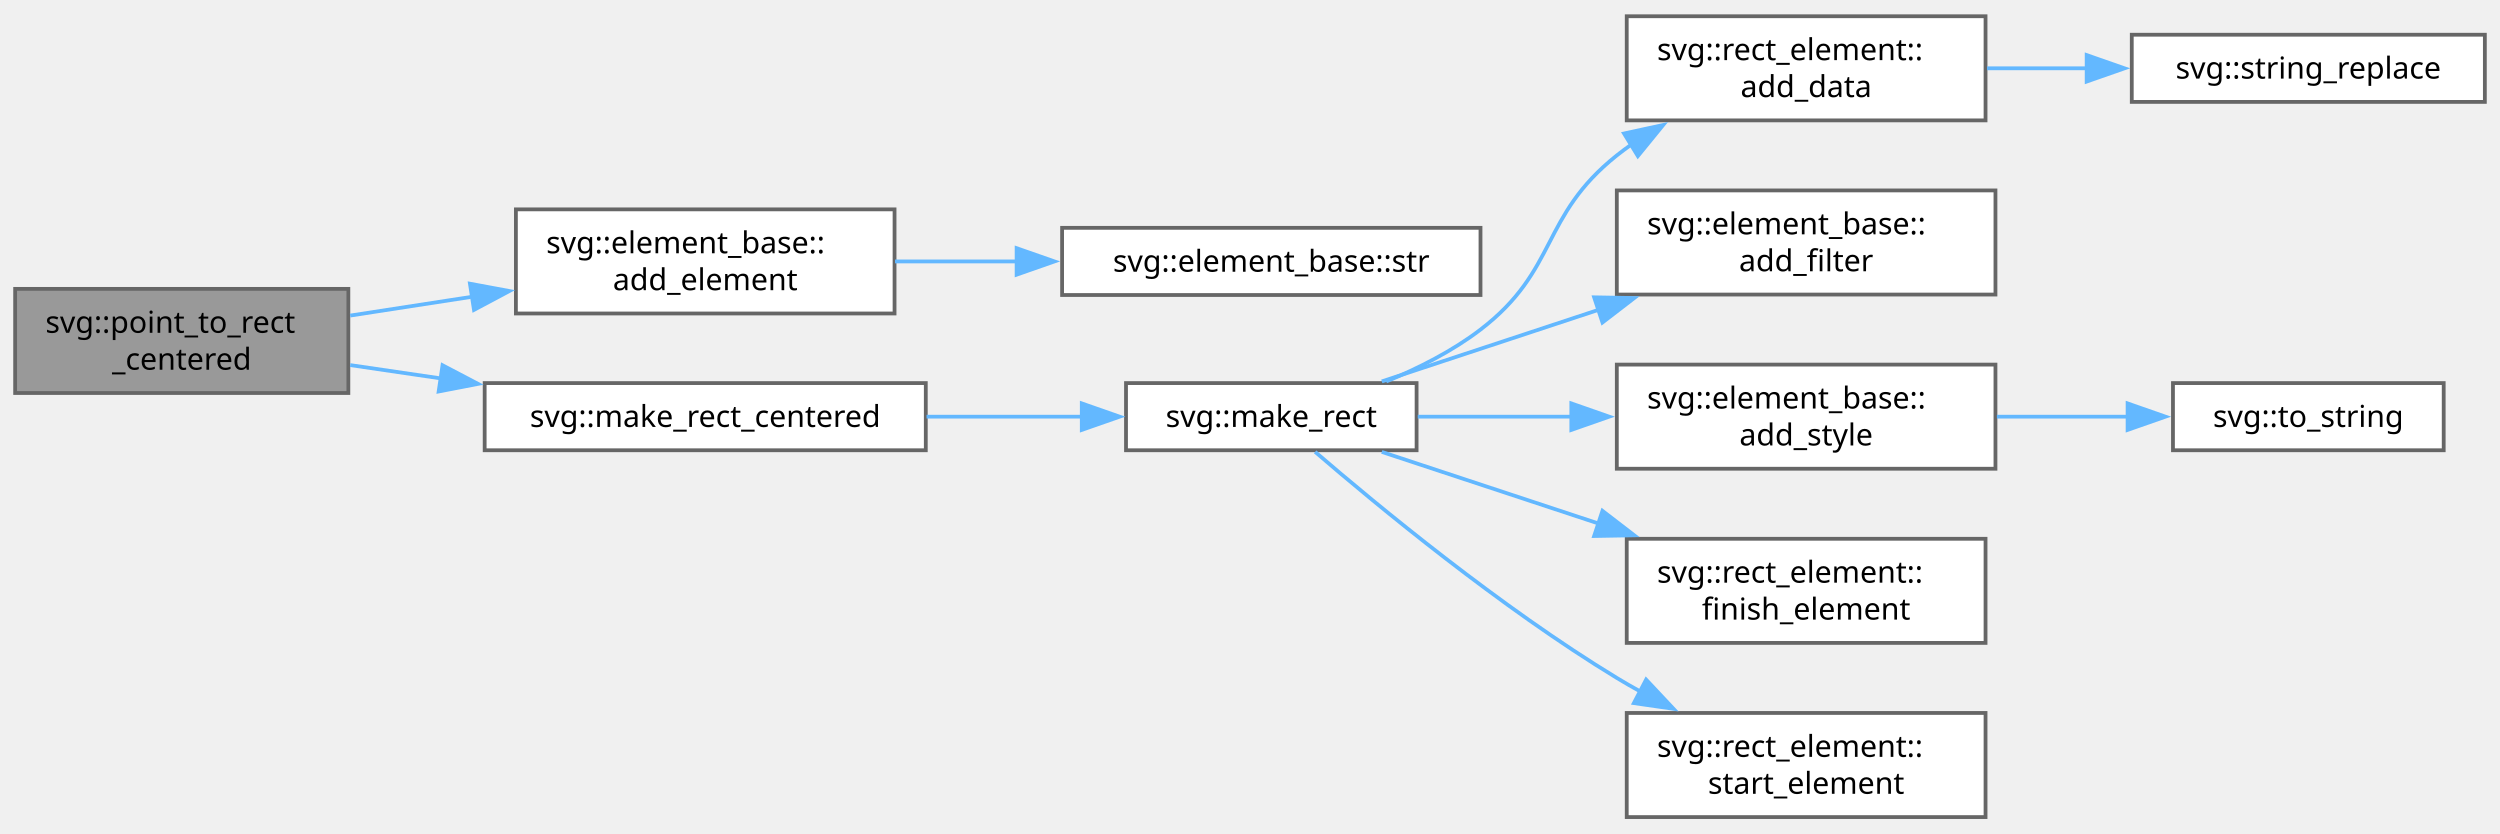
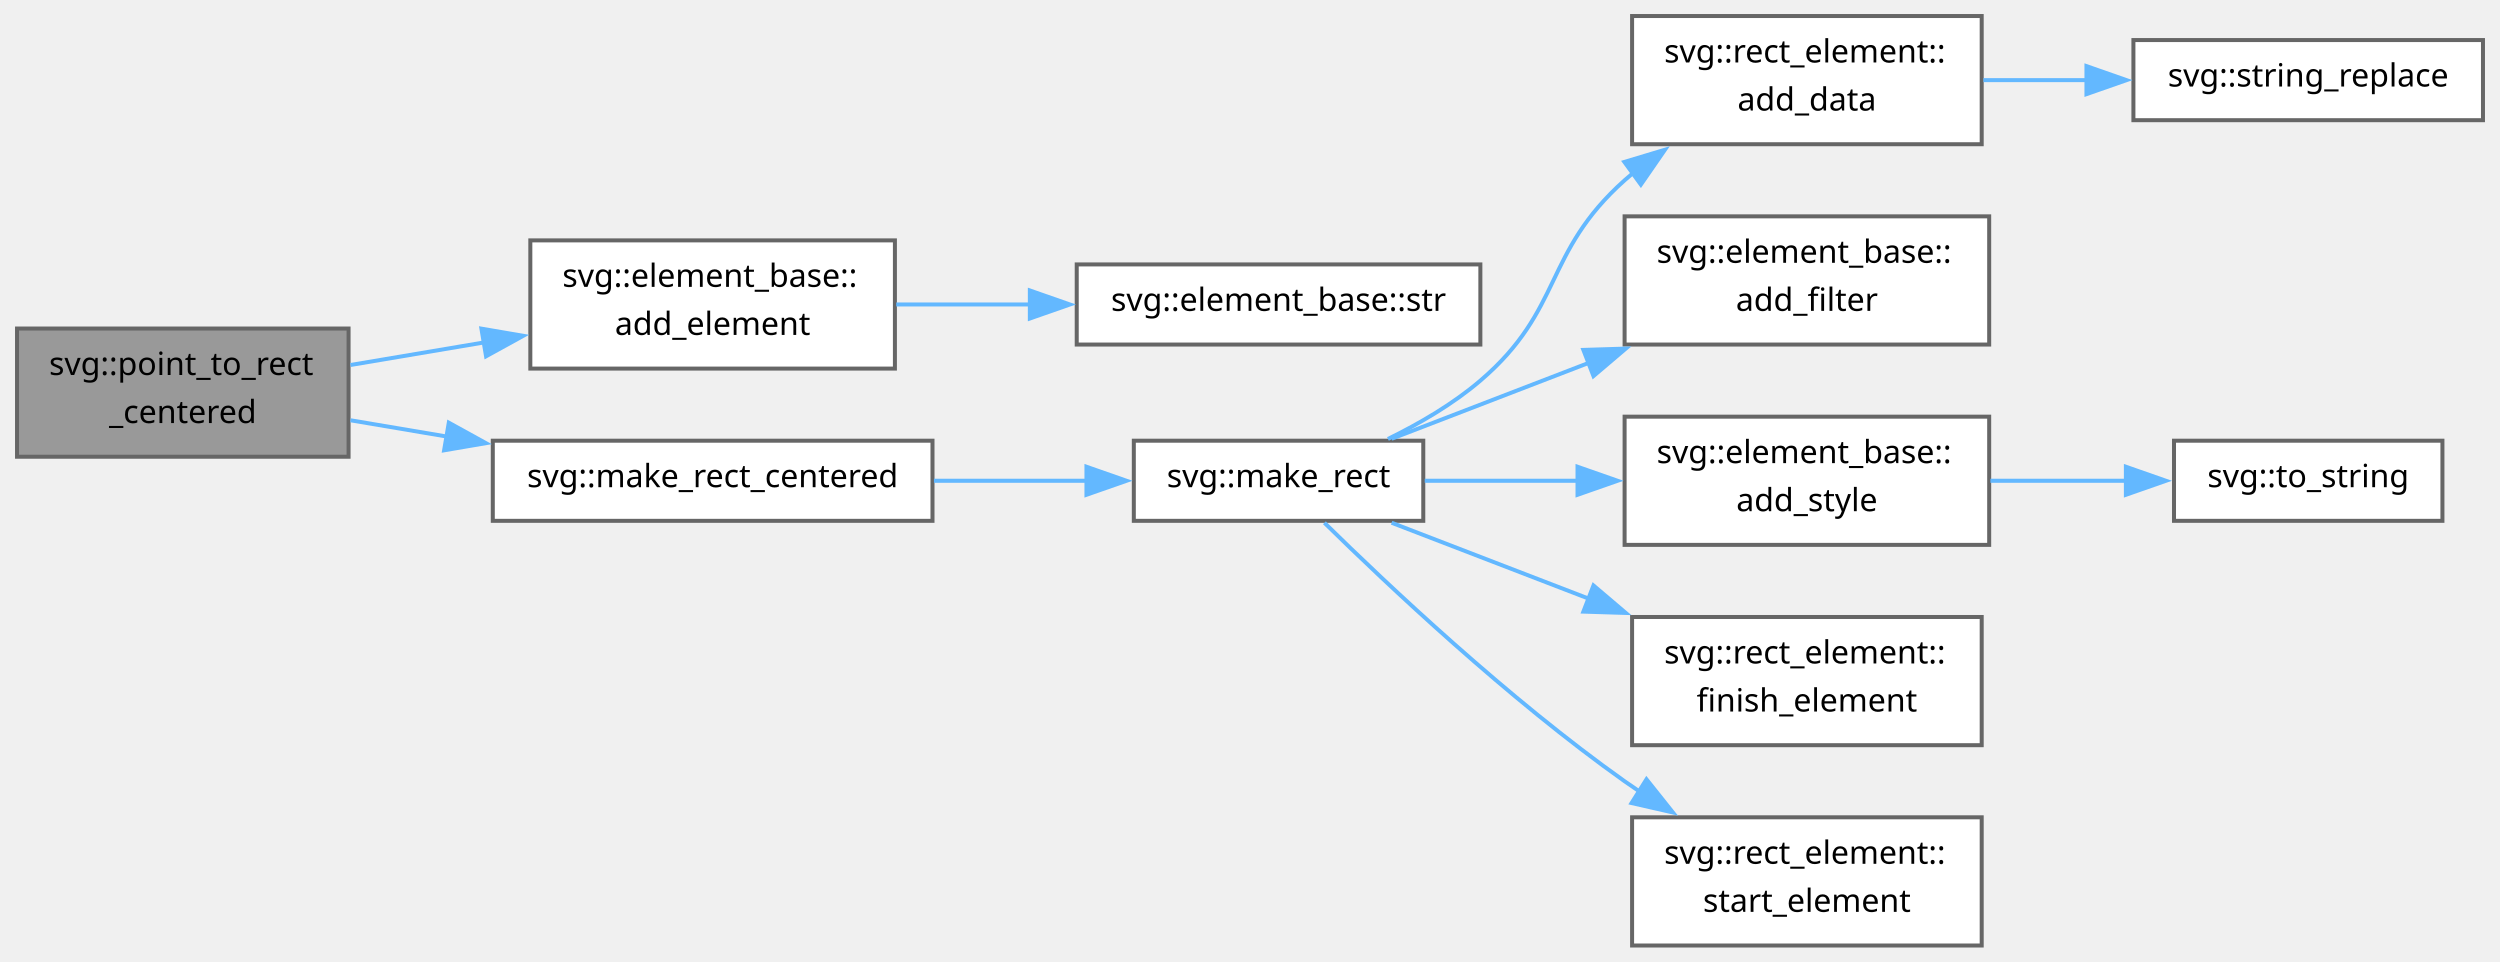
- <svg xmlns="http://www.w3.org/2000/svg" xmlns:xlink="http://www.w3.org/1999/xlink" width="660pt" height="220pt" viewBox="0.00 0.00 660.25 219.50">
-   <g id="graph0" class="graph" transform="scale(1 1) rotate(0) translate(4 215.5)">
+ <svg xmlns="http://www.w3.org/2000/svg" xmlns:xlink="http://www.w3.org/1999/xlink" width="624pt" height="240pt" viewBox="0.00 0.00 623.50 240.00">
+   <g id="graph0" class="graph" transform="scale(1 1) rotate(0) translate(4 236)">
    <g id="Node000001" class="node">
      <g id="a_Node000001">
        <a xlink:title="Center a rectangle at this point.">
-           <polygon fill="#999999" stroke="#666666" points="88,-139.5 0,-139.5 0,-112 88,-112 88,-139.5" />
-           <text text-anchor="start" x="8" y="-127.9" font-family="SourceSans" font-size="8.00">svg::point_to_rect</text>
-           <text text-anchor="middle" x="44" y="-118.15" font-family="SourceSans" font-size="8.00">_centered</text>
+           <polygon fill="#999999" stroke="#666666" points="82.75,-154 0,-154 0,-122 82.75,-122 82.75,-154" />
+           <text text-anchor="start" x="8" y="-142.4" font-family="SourceSans" font-size="8.00">svg::point_to_rect</text>
+           <text text-anchor="middle" x="41.38" y="-130.4" font-family="SourceSans" font-size="8.00">_centered</text>
        </a>
      </g>
    </g>
    <g id="Node000002" class="node">
      <g id="a_Node000002">
        <a xlink:href="group__elements.html#ada0333b46b2547c6152f3f5811016a12" target="_top" xlink:title=" ">
-           <polygon fill="white" stroke="#666666" points="232.25,-160.5 132.25,-160.5 132.25,-133 232.25,-133 232.25,-160.5" />
-           <text text-anchor="start" x="140.25" y="-148.9" font-family="SourceSans" font-size="8.00">svg::element_base::</text>
-           <text text-anchor="middle" x="182.25" y="-139.15" font-family="SourceSans" font-size="8.00">add_element</text>
+           <polygon fill="white" stroke="#666666" points="219.12,-176 128.12,-176 128.12,-144 219.12,-144 219.12,-176" />
+           <text text-anchor="start" x="136.12" y="-164.4" font-family="SourceSans" font-size="8.00">svg::element_base::</text>
+           <text text-anchor="middle" x="173.62" y="-152.4" font-family="SourceSans" font-size="8.00">add_element</text>
        </a>
      </g>
    </g>
    <g id="edge1_Node000001_Node000002" class="edge">
      <g id="a_edge1_Node000001_Node000002">
        <a xlink:title=" ">
-           <path fill="none" stroke="#63b8ff" d="M88.48,-132.45C98.77,-134.04 109.93,-135.76 120.82,-137.44" />
-           <polygon fill="#63b8ff" stroke="#63b8ff" points="120.11,-140.87 130.53,-138.93 121.18,-133.95 120.11,-140.87" />
+           <path fill="none" stroke="#63b8ff" d="M83.23,-144.9C93.86,-146.7 105.5,-148.66 116.76,-150.56" />
+           <polygon fill="#63b8ff" stroke="#63b8ff" points="115.91,-153.97 126.35,-152.18 117.07,-147.07 115.91,-153.97" />
        </a>
      </g>
    </g>
    <g id="Node000004" class="node">
      <g id="a_Node000004">
        <a xlink:href="namespacesvg.html#a7a295be306c0550a690075e94c1dfd46" target="_top" xlink:title="Create rect_element centered at origin.">
-           <polygon fill="white" stroke="#666666" points="240.5,-114.62 124,-114.62 124,-96.88 240.5,-96.88 240.5,-114.62" />
-           <text text-anchor="middle" x="182.25" y="-103.03" font-family="SourceSans" font-size="8.00">svg::make_rect_centered</text>
+           <polygon fill="white" stroke="#666666" points="228.5,-126 118.75,-126 118.75,-106 228.5,-106 228.5,-126" />
+           <text text-anchor="middle" x="173.62" y="-114.4" font-family="SourceSans" font-size="8.00">svg::make_rect_centered</text>
        </a>
      </g>
    </g>
    <g id="edge3_Node000001_Node000004" class="edge">
      <g id="a_edge3_Node000001_Node000004">
        <a xlink:title=" ">
-           <path fill="none" stroke="#63b8ff" d="M88.48,-119.37C96.2,-118.24 104.39,-117.03 112.6,-115.83" />
-           <polygon fill="#63b8ff" stroke="#63b8ff" points="112.87,-119.33 122.25,-114.41 111.85,-112.4 112.87,-119.33" />
+           <path fill="none" stroke="#63b8ff" d="M83.23,-131.1C90.92,-129.8 99.14,-128.41 107.37,-127.02" />
+           <polygon fill="#63b8ff" stroke="#63b8ff" points="107.77,-130.5 117.04,-125.39 106.6,-123.6 107.77,-130.5" />
        </a>
      </g>
    </g>
    <g id="Node000003" class="node">
      <g id="a_Node000003">
        <a xlink:href="group__elements.html#ad893ef9c13a15464c96d8a85c08af30f" target="_top" xlink:title=" ">
-           <polygon fill="white" stroke="#666666" points="387,-155.62 276.5,-155.62 276.5,-137.88 387,-137.88 387,-155.62" />
-           <text text-anchor="middle" x="331.75" y="-144.03" font-family="SourceSans" font-size="8.00">svg::element_base::str</text>
+           <polygon fill="white" stroke="#666666" points="365.25,-170 264.5,-170 264.5,-150 365.25,-150 365.25,-170" />
+           <text text-anchor="middle" x="314.88" y="-158.4" font-family="SourceSans" font-size="8.00">svg::element_base::str</text>
        </a>
      </g>
    </g>
    <g id="edge2_Node000002_Node000003" class="edge">
      <g id="a_edge2_Node000002_Node000003">
        <a xlink:title=" ">
-           <path fill="none" stroke="#63b8ff" d="M232.37,-146.75C242.75,-146.75 253.88,-146.75 264.77,-146.75" />
-           <polygon fill="#63b8ff" stroke="#63b8ff" points="264.49,-150.25 274.49,-146.75 264.49,-143.25 264.49,-150.25" />
+           <path fill="none" stroke="#63b8ff" d="M219.45,-160C230.18,-160 241.82,-160 253.14,-160" />
+           <polygon fill="#63b8ff" stroke="#63b8ff" points="252.8,-163.5 262.8,-160 252.8,-156.5 252.8,-163.5" />
        </a>
      </g>
    </g>
    <g id="Node000005" class="node">
      <g id="a_Node000005">
        <a xlink:href="namespacesvg.html#aab7d11a5ce14c5bfa6eeea480fddccde" target="_top" xlink:title="Create rect_element at origin.">
-           <polygon fill="white" stroke="#666666" points="370.12,-114.62 293.38,-114.62 293.38,-96.88 370.12,-96.88 370.12,-114.62" />
-           <text text-anchor="middle" x="331.75" y="-103.03" font-family="SourceSans" font-size="8.00">svg::make_rect</text>
+           <polygon fill="white" stroke="#666666" points="351,-126 278.75,-126 278.75,-106 351,-106 351,-126" />
+           <text text-anchor="middle" x="314.88" y="-114.4" font-family="SourceSans" font-size="8.00">svg::make_rect</text>
        </a>
      </g>
    </g>
    <g id="edge4_Node000004_Node000005" class="edge">
      <g id="a_edge4_Node000004_Node000005">
        <a xlink:title=" ">
-           <path fill="none" stroke="#63b8ff" d="M240.7,-105.75C254.34,-105.75 268.76,-105.75 281.97,-105.75" />
-           <polygon fill="#63b8ff" stroke="#63b8ff" points="281.7,-109.25 291.7,-105.75 281.7,-102.25 281.7,-109.25" />
+           <path fill="none" stroke="#63b8ff" d="M228.86,-116C241.48,-116 254.8,-116 267.07,-116" />
+           <polygon fill="#63b8ff" stroke="#63b8ff" points="266.93,-119.5 276.93,-116 266.93,-112.5 266.93,-119.5" />
        </a>
      </g>
    </g>
    <g id="Node000006" class="node">
      <g id="a_Node000006">
        <a xlink:href="group__elements.html#a1dd6663d882fb5dd14a47462a77f351b" target="_top" xlink:title="Either serialize immediately (as below), or create data structure that adds data to data_vec and then...">
-           <polygon fill="white" stroke="#666666" points="520.38,-211.5 425.62,-211.5 425.62,-184 520.38,-184 520.38,-211.5" />
-           <text text-anchor="start" x="433.62" y="-199.9" font-family="SourceSans" font-size="8.00">svg::rect_element::</text>
-           <text text-anchor="middle" x="473" y="-190.15" font-family="SourceSans" font-size="8.00">add_data</text>
+           <polygon fill="white" stroke="#666666" points="490.38,-232 403.12,-232 403.12,-200 490.38,-200 490.38,-232" />
+           <text text-anchor="start" x="411.12" y="-220.4" font-family="SourceSans" font-size="8.00">svg::rect_element::</text>
+           <text text-anchor="middle" x="446.75" y="-208.4" font-family="SourceSans" font-size="8.00">add_data</text>
        </a>
      </g>
    </g>
    <g id="edge5_Node000005_Node000006" class="edge">
      <g id="a_edge5_Node000005_Node000006">
        <a xlink:title=" ">
-           <path fill="none" stroke="#63b8ff" d="M362.1,-115.04C370.62,-118.54 379.61,-123.09 387,-128.75 407.61,-144.54 402.7,-158.57 423,-174.75 424.29,-175.77 425.63,-176.77 427,-177.73" />
-           <polygon fill="#63b8ff" stroke="#63b8ff" points="424.9,-180.54 435.25,-182.78 428.56,-174.57 424.9,-180.54" />
+           <path fill="none" stroke="#63b8ff" d="M342.18,-126.43C350.09,-130.3 358.46,-135.19 365.25,-141 386.06,-158.8 380.83,-172.75 401.25,-191 402,-191.67 402.77,-192.33 403.56,-192.98" />
+           <polygon fill="#63b8ff" stroke="#63b8ff" points="401.19,-195.58 411.33,-198.63 405.31,-189.92 401.19,-195.58" />
        </a>
      </g>
    </g>
    <g id="Node000008" class="node">
      <g id="a_Node000008">
        <a xlink:href="group__elements.html#a1b22cfab9437b40c8b877ffe5472ff02" target="_top" xlink:title=" ">
-           <polygon fill="white" stroke="#666666" points="523,-165.5 423,-165.5 423,-138 523,-138 523,-165.5" />
-           <text text-anchor="start" x="431" y="-153.9" font-family="SourceSans" font-size="8.00">svg::element_base::</text>
-           <text text-anchor="middle" x="473" y="-144.15" font-family="SourceSans" font-size="8.00">add_filter</text>
+           <polygon fill="white" stroke="#666666" points="492.25,-182 401.25,-182 401.25,-150 492.25,-150 492.25,-182" />
+           <text text-anchor="start" x="409.25" y="-170.4" font-family="SourceSans" font-size="8.00">svg::element_base::</text>
+           <text text-anchor="middle" x="446.75" y="-158.4" font-family="SourceSans" font-size="8.00">add_filter</text>
        </a>
      </g>
    </g>
    <g id="edge7_Node000005_Node000008" class="edge">
      <g id="a_edge7_Node000005_Node000008">
        <a xlink:title=" ">
-           <path fill="none" stroke="#63b8ff" d="M360.93,-115.06C377.35,-120.48 398.6,-127.5 418.11,-133.95" />
-           <polygon fill="#63b8ff" stroke="#63b8ff" points="417.01,-137.27 427.61,-137.08 419.21,-130.62 417.01,-137.27" />
+           <path fill="none" stroke="#63b8ff" d="M343.1,-126.48C357.45,-132.01 375.57,-138.98 392.57,-145.53" />
+           <polygon fill="#63b8ff" stroke="#63b8ff" points="390.96,-148.66 401.55,-148.99 393.48,-142.13 390.96,-148.66" />
        </a>
      </g>
    </g>
    <g id="Node000009" class="node">
      <g id="a_Node000009">
        <a xlink:href="group__elements.html#a238b38ca99a1cf6c2baf80c8e4338d99" target="_top" xlink:title=" ">
-           <polygon fill="white" stroke="#666666" points="523,-119.5 423,-119.5 423,-92 523,-92 523,-119.5" />
-           <text text-anchor="start" x="431" y="-107.9" font-family="SourceSans" font-size="8.00">svg::element_base::</text>
-           <text text-anchor="middle" x="473" y="-98.15" font-family="SourceSans" font-size="8.00">add_style</text>
+           <polygon fill="white" stroke="#666666" points="492.25,-132 401.25,-132 401.25,-100 492.25,-100 492.25,-132" />
+           <text text-anchor="start" x="409.25" y="-120.4" font-family="SourceSans" font-size="8.00">svg::element_base::</text>
+           <text text-anchor="middle" x="446.75" y="-108.4" font-family="SourceSans" font-size="8.00">add_style</text>
        </a>
      </g>
    </g>
    <g id="edge8_Node000005_Node000009" class="edge">
      <g id="a_edge8_Node000005_Node000009">
        <a xlink:title=" ">
-           <path fill="none" stroke="#63b8ff" d="M370.43,-105.75C382.96,-105.75 397.24,-105.75 411.06,-105.75" />
-           <polygon fill="#63b8ff" stroke="#63b8ff" points="410.99,-109.25 420.99,-105.75 410.99,-102.25 410.99,-109.25" />
+           <path fill="none" stroke="#63b8ff" d="M351.36,-116C363.21,-116 376.72,-116 389.75,-116" />
+           <polygon fill="#63b8ff" stroke="#63b8ff" points="389.5,-119.5 399.5,-116 389.5,-112.5 389.5,-119.5" />
        </a>
      </g>
    </g>
    <g id="Node000011" class="node">
      <g id="a_Node000011">
        <a xlink:href="group__elements.html#gad01750ac554c6bd6871a930c90e17a04" target="_top" xlink:title=" ">
-           <polygon fill="white" stroke="#666666" points="520.38,-73.5 425.62,-73.5 425.62,-46 520.38,-46 520.38,-73.5" />
-           <text text-anchor="start" x="433.62" y="-61.9" font-family="SourceSans" font-size="8.00">svg::rect_element::</text>
-           <text text-anchor="middle" x="473" y="-52.15" font-family="SourceSans" font-size="8.00">finish_element</text>
+           <polygon fill="white" stroke="#666666" points="490.38,-82 403.12,-82 403.12,-50 490.38,-50 490.38,-82" />
+           <text text-anchor="start" x="411.12" y="-70.4" font-family="SourceSans" font-size="8.00">svg::rect_element::</text>
+           <text text-anchor="middle" x="446.75" y="-58.4" font-family="SourceSans" font-size="8.00">finish_element</text>
        </a>
      </g>
    </g>
    <g id="edge10_Node000005_Node000011" class="edge">
      <g id="a_edge10_Node000005_Node000011">
        <a xlink:title=" ">
-           <path fill="none" stroke="#63b8ff" d="M360.93,-96.44C377.35,-91.02 398.6,-84 418.11,-77.55" />
-           <polygon fill="#63b8ff" stroke="#63b8ff" points="419.21,-80.88 427.61,-74.42 417.01,-74.23 419.21,-80.88" />
+           <path fill="none" stroke="#63b8ff" d="M343.1,-105.52C357.45,-99.99 375.57,-93.02 392.57,-86.47" />
+           <polygon fill="#63b8ff" stroke="#63b8ff" points="393.48,-89.87 401.55,-83.01 390.96,-83.34 393.48,-89.87" />
        </a>
      </g>
    </g>
    <g id="Node000012" class="node">
      <g id="a_Node000012">
        <a xlink:href="group__elements.html#a1e0ed5e9dfe1244317a87d7e6774348b" target="_top" xlink:title=" ">
-           <polygon fill="white" stroke="#666666" points="520.38,-27.5 425.62,-27.5 425.62,0 520.38,0 520.38,-27.5" />
-           <text text-anchor="start" x="433.62" y="-15.9" font-family="SourceSans" font-size="8.00">svg::rect_element::</text>
-           <text text-anchor="middle" x="473" y="-6.15" font-family="SourceSans" font-size="8.00">start_element</text>
+           <polygon fill="white" stroke="#666666" points="490.38,-32 403.12,-32 403.12,0 490.38,0 490.38,-32" />
+           <text text-anchor="start" x="411.12" y="-20.4" font-family="SourceSans" font-size="8.00">svg::rect_element::</text>
+           <text text-anchor="middle" x="446.75" y="-8.4" font-family="SourceSans" font-size="8.00">start_element</text>
        </a>
      </g>
    </g>
    <g id="edge11_Node000005_Node000012" class="edge">
      <g id="a_edge11_Node000005_Node000012">
        <a xlink:title=" ">
-           <path fill="none" stroke="#63b8ff" d="M343.32,-96.46C359.65,-82.4 392.32,-55.38 423,-36.75 425.01,-35.53 427.09,-34.33 429.22,-33.16" />
-           <polygon fill="#63b8ff" stroke="#63b8ff" points="430.74,-36.31 437.99,-28.59 427.5,-30.1 430.74,-36.31" />
+           <path fill="none" stroke="#63b8ff" d="M326.32,-105.52C341.84,-90.27 372.27,-61.53 401.25,-41 402.43,-40.16 403.64,-39.33 404.87,-38.51" />
+           <polygon fill="#63b8ff" stroke="#63b8ff" points="406.71,-41.49 413.31,-33.21 402.98,-35.56 406.71,-41.49" />
        </a>
      </g>
    </g>
    <g id="Node000007" class="node">
      <g id="a_Node000007">
        <a xlink:href="namespacesvg.html#a48ac748e89e22789d1772326a98dd7b6" target="_top" xlink:title=" ">
-           <polygon fill="white" stroke="#666666" points="652.25,-206.62 559,-206.62 559,-188.88 652.25,-188.88 652.25,-206.62" />
-           <text text-anchor="middle" x="605.62" y="-195.03" font-family="SourceSans" font-size="8.00">svg::string_replace</text>
+           <polygon fill="white" stroke="#666666" points="615.5,-226 528.25,-226 528.25,-206 615.5,-206 615.5,-226" />
+           <text text-anchor="middle" x="571.88" y="-214.4" font-family="SourceSans" font-size="8.00">svg::string_replace</text>
        </a>
      </g>
    </g>
    <g id="edge6_Node000006_Node000007" class="edge">
      <g id="a_edge6_Node000006_Node000007">
        <a xlink:title=" ">
-           <path fill="none" stroke="#63b8ff" d="M520.79,-197.75C529.34,-197.75 538.35,-197.75 547.17,-197.75" />
-           <polygon fill="#63b8ff" stroke="#63b8ff" points="547.09,-201.25 557.09,-197.75 547.09,-194.25 547.09,-201.25" />
+           <path fill="none" stroke="#63b8ff" d="M490.81,-216C499.2,-216 508.1,-216 516.79,-216" />
+           <polygon fill="#63b8ff" stroke="#63b8ff" points="516.53,-219.5 526.53,-216 516.53,-212.5 516.53,-219.5" />
        </a>
      </g>
    </g>
    <g id="Node000010" class="node">
      <g id="a_Node000010">
        <a xlink:href="namespacesvg.html#a36b1c48ad4601b205790e3772ad0a7b6" target="_top" xlink:title=" ">
-           <polygon fill="white" stroke="#666666" points="641.38,-114.62 569.88,-114.62 569.88,-96.88 641.38,-96.88 641.38,-114.62" />
-           <text text-anchor="middle" x="605.62" y="-103.03" font-family="SourceSans" font-size="8.00">svg::to_string</text>
+           <polygon fill="white" stroke="#666666" points="605.38,-126 538.38,-126 538.38,-106 605.38,-106 605.38,-126" />
+           <text text-anchor="middle" x="571.88" y="-114.4" font-family="SourceSans" font-size="8.00">svg::to_string</text>
        </a>
      </g>
    </g>
    <g id="edge9_Node000009_Node000010" class="edge">
      <g id="a_edge9_Node000009_Node000010">
        <a xlink:title=" ">
-           <path fill="none" stroke="#63b8ff" d="M523.38,-105.75C534.75,-105.75 546.8,-105.75 558.05,-105.75" />
-           <polygon fill="#63b8ff" stroke="#63b8ff" points="557.9,-109.25 567.9,-105.75 557.9,-102.25 557.9,-109.25" />
+           <path fill="none" stroke="#63b8ff" d="M492.55,-116C503.67,-116 515.59,-116 526.69,-116" />
+           <polygon fill="#63b8ff" stroke="#63b8ff" points="526.37,-119.5 536.37,-116 526.37,-112.5 526.37,-119.5" />
        </a>
      </g>
    </g>
  </g>
</svg>
